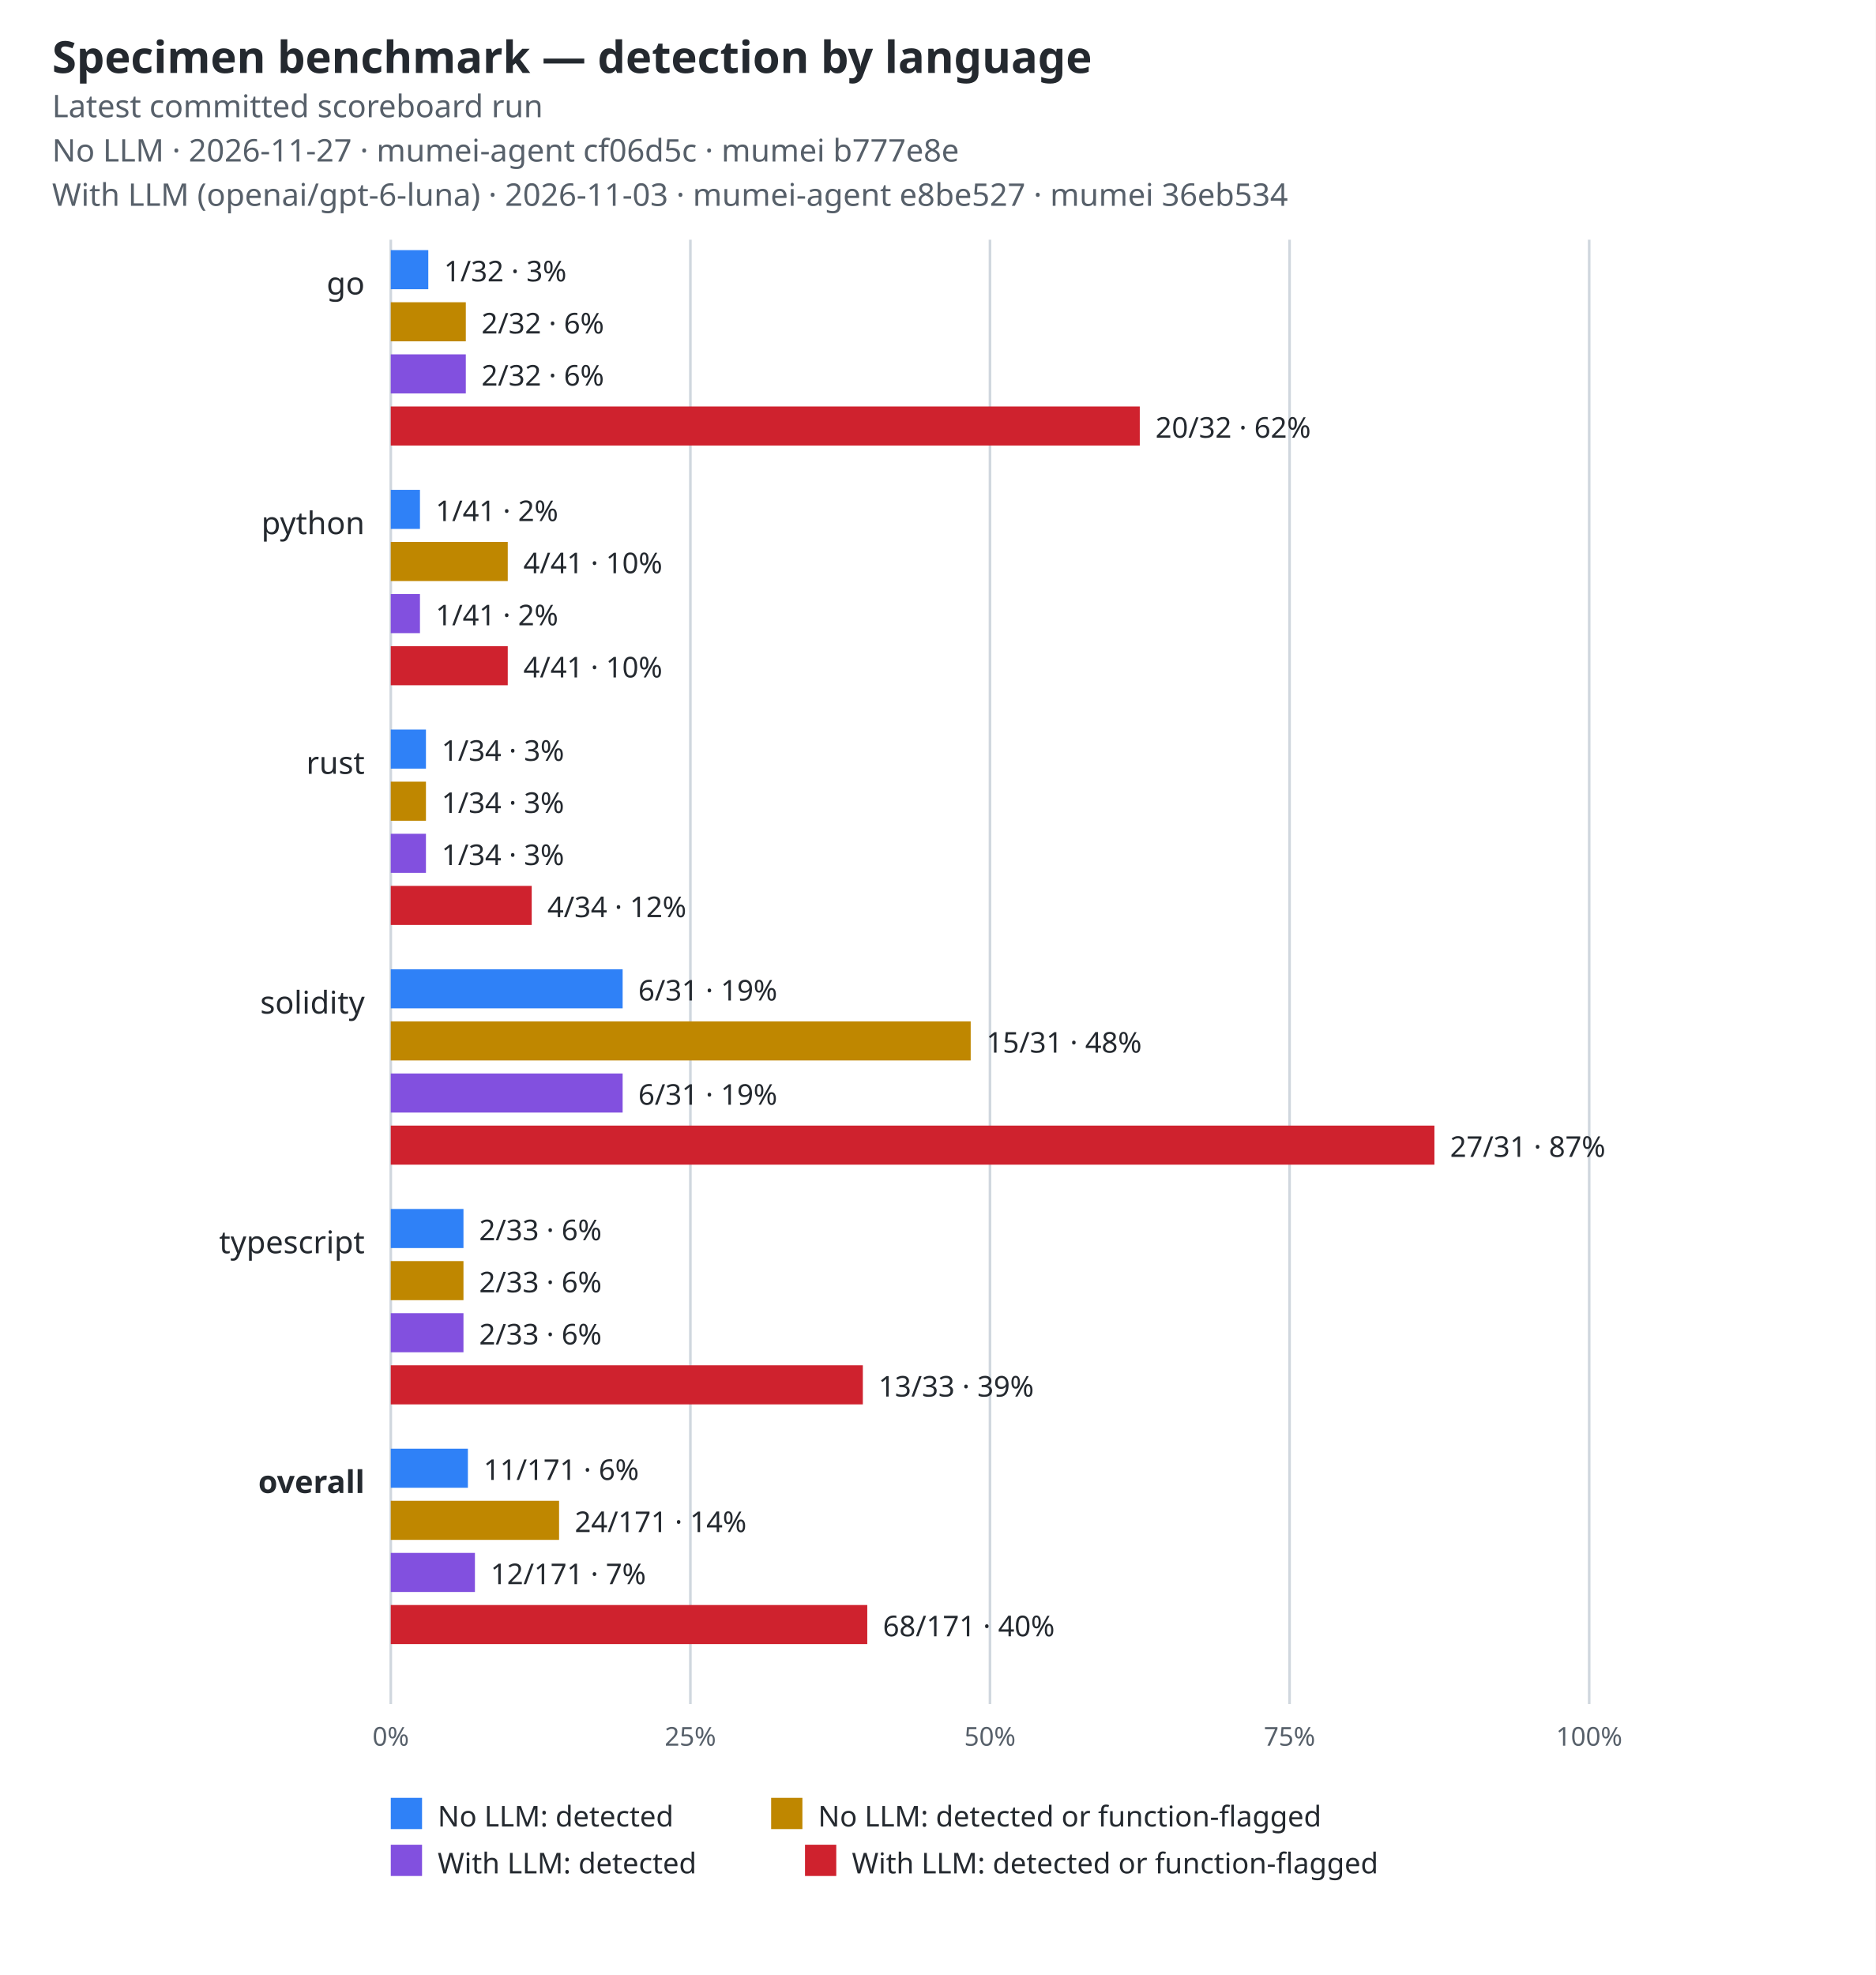
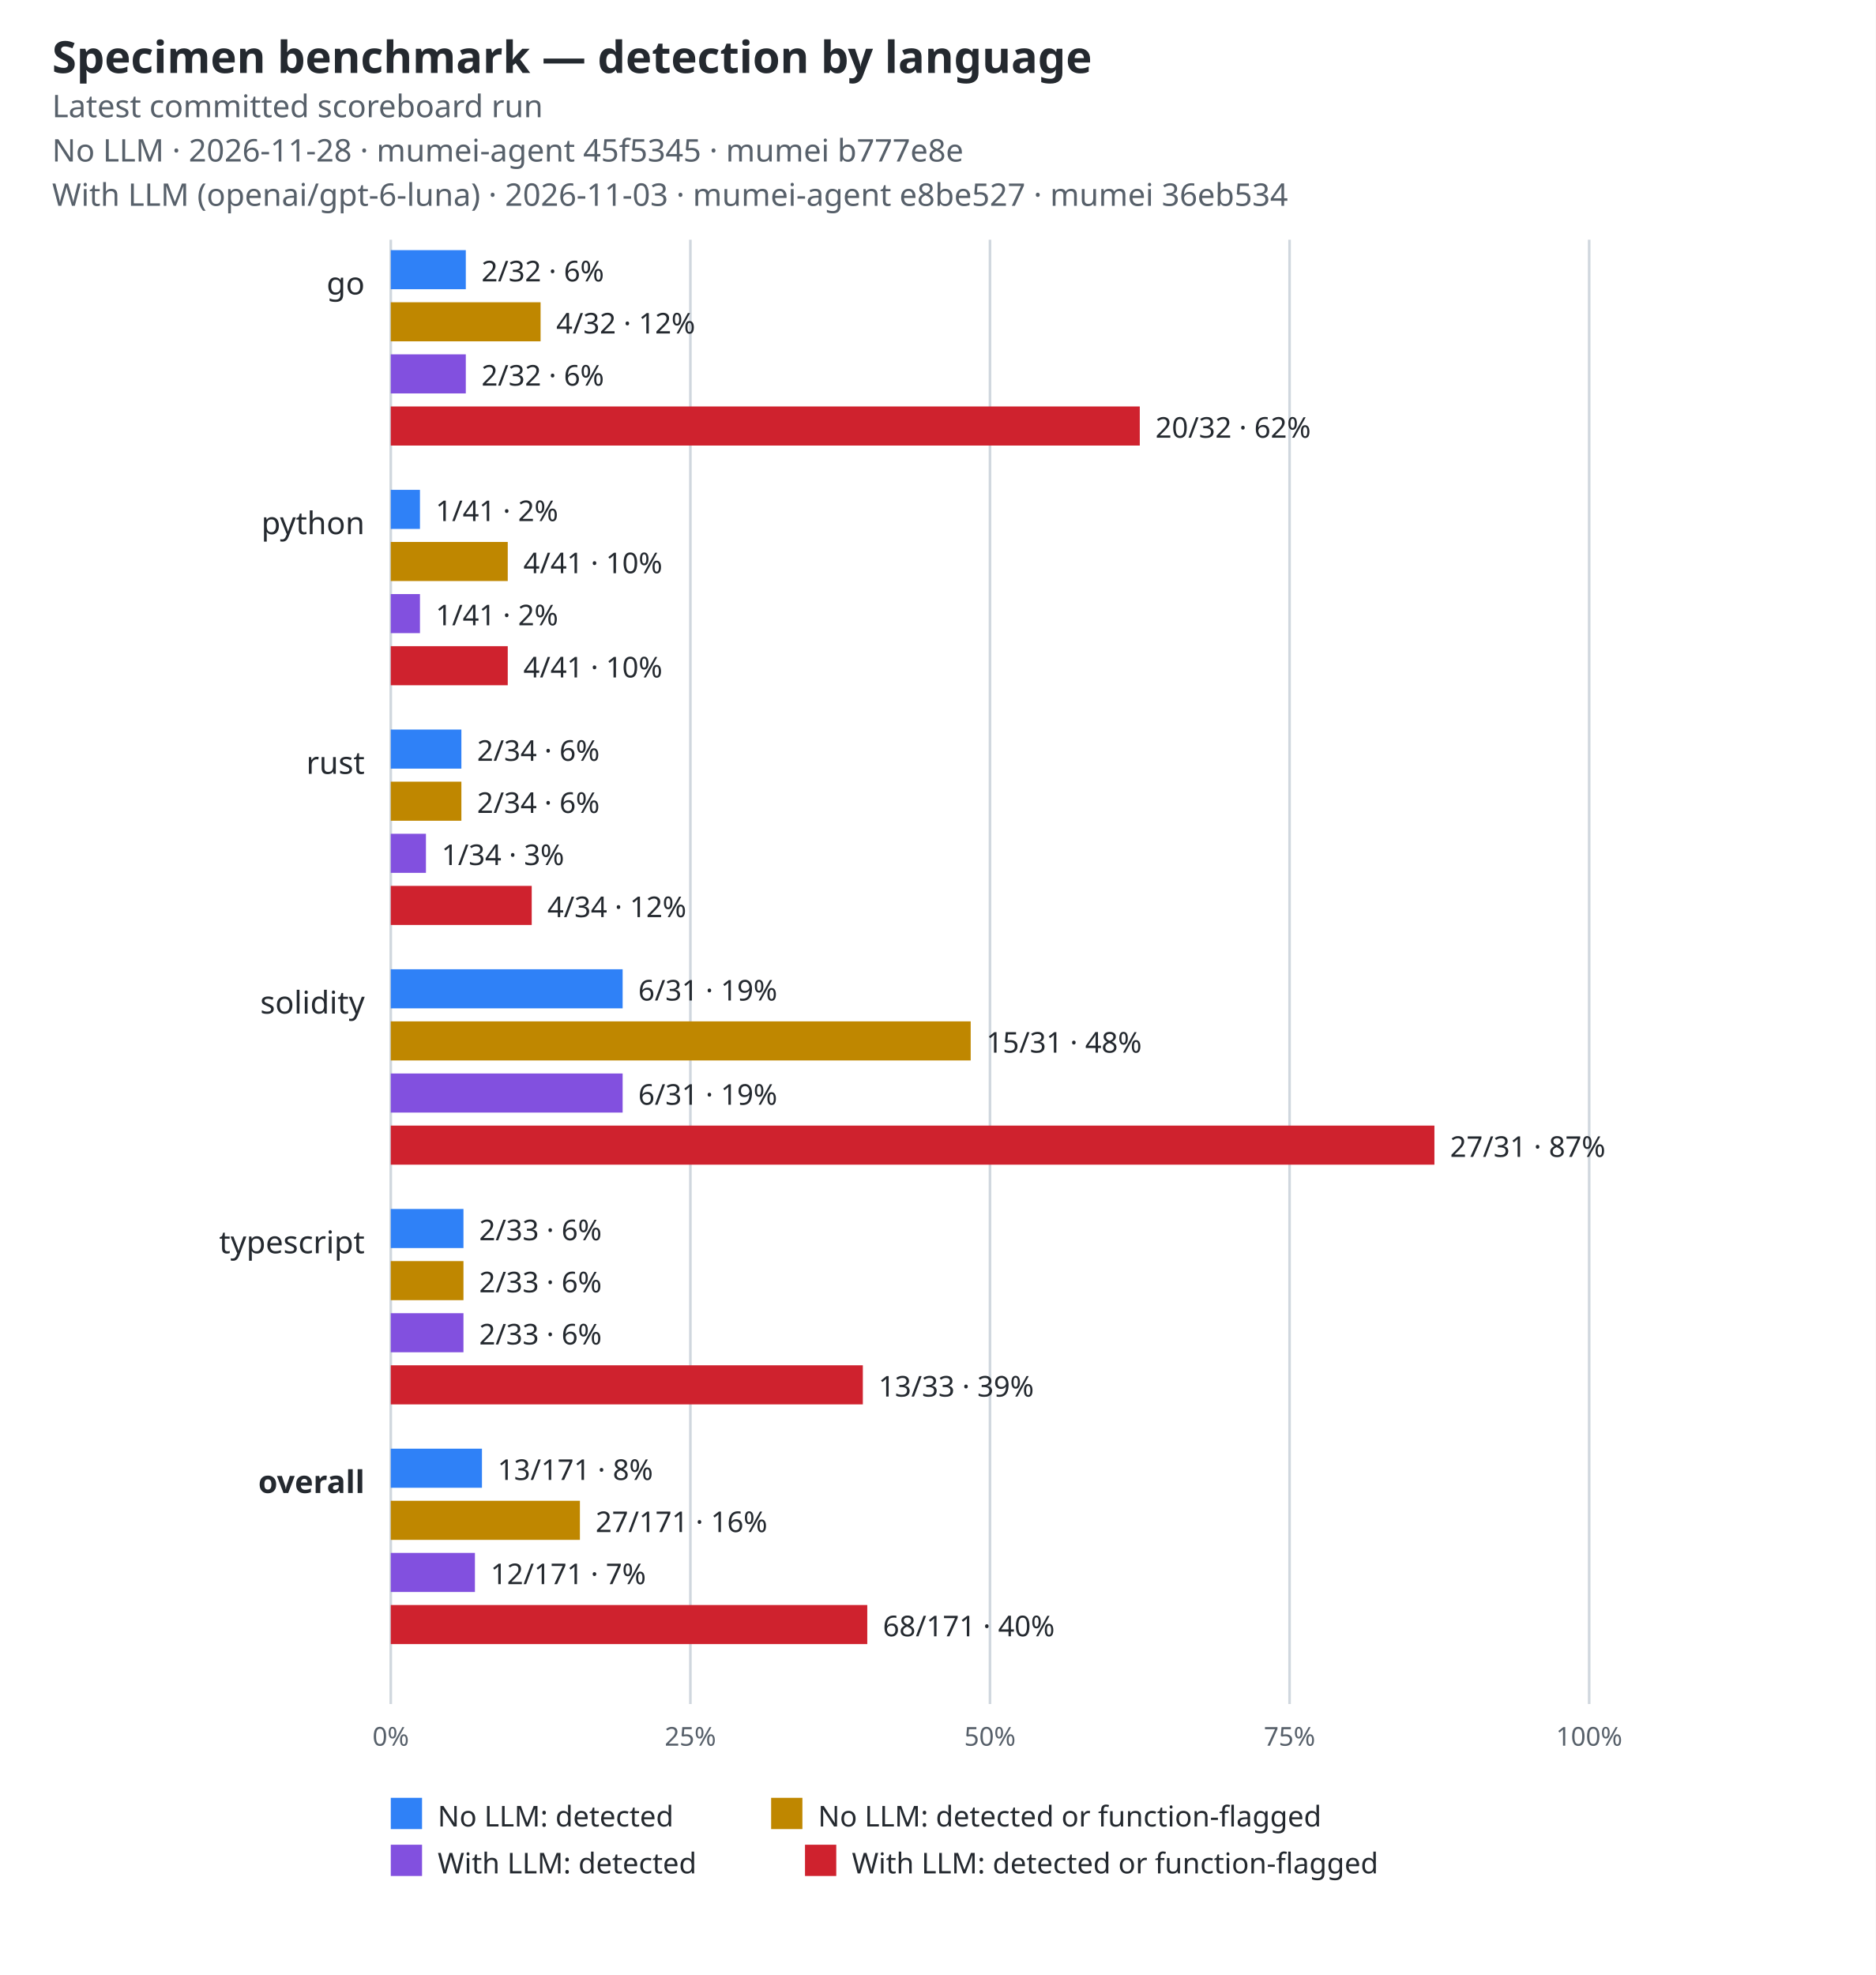
<svg xmlns="http://www.w3.org/2000/svg" viewBox="0 0 720 758" font-family="sans-serif">
  <rect width="720" height="758" fill="white" />
  <text x="20" y="28" font-size="17" font-weight="bold" fill="#24292f">Specimen benchmark — detection by language</text>
  <text x="20" y="45" font-size="12" fill="#57606a">Latest committed scoreboard run</text>
-   <text x="20" y="62" font-size="12" fill="#57606a">No LLM · 2026-11-27 · mumei-agent cf06d5c · mumei b777e8e</text>
+   <text x="20" y="62" font-size="12" fill="#57606a">No LLM · 2026-11-28 · mumei-agent 45f5345 · mumei b777e8e</text>
  <text x="20" y="79" font-size="12" fill="#57606a">With LLM (openai/gpt-6-luna) · 2026-11-03 · mumei-agent e8be527 · mumei 36eb534</text>
  <line x1="150.0" y1="92" x2="150.0" y2="654" stroke="#d0d7de" stroke-width="1" />
  <text x="150.0" y="670" font-size="10" fill="#57606a" text-anchor="middle">0%</text>
  <line x1="265.0" y1="92" x2="265.0" y2="654" stroke="#d0d7de" stroke-width="1" />
  <text x="265.0" y="670" font-size="10" fill="#57606a" text-anchor="middle">25%</text>
  <line x1="380.0" y1="92" x2="380.0" y2="654" stroke="#d0d7de" stroke-width="1" />
  <text x="380.0" y="670" font-size="10" fill="#57606a" text-anchor="middle">50%</text>
  <line x1="495.0" y1="92" x2="495.0" y2="654" stroke="#d0d7de" stroke-width="1" />
  <text x="495.0" y="670" font-size="10" fill="#57606a" text-anchor="middle">75%</text>
  <line x1="610.0" y1="92" x2="610.0" y2="654" stroke="#d0d7de" stroke-width="1" />
  <text x="610.0" y="670" font-size="10" fill="#57606a" text-anchor="middle">100%</text>
  <text x="140" y="113" font-size="12" font-weight="normal" fill="#24292f" text-anchor="end">go</text>
-   <rect x="150" y="96" width="14.4" height="15" fill="#2f81f7" />
-   <text x="170.4" y="108" font-size="11" fill="#24292f">1/32 · 3%</text>
-   <rect x="150" y="116" width="28.8" height="15" fill="#bf8700" />
-   <text x="184.8" y="128" font-size="11" fill="#24292f">2/32 · 6%</text>
+   <rect x="150" y="96" width="28.8" height="15" fill="#2f81f7" />
+   <text x="184.8" y="108" font-size="11" fill="#24292f">2/32 · 6%</text>
+   <rect x="150" y="116" width="57.5" height="15" fill="#bf8700" />
+   <text x="213.5" y="128" font-size="11" fill="#24292f">4/32 · 12%</text>
  <rect x="150" y="136" width="28.8" height="15" fill="#8250df" />
  <text x="184.8" y="148" font-size="11" fill="#24292f">2/32 · 6%</text>
  <rect x="150" y="156" width="287.5" height="15" fill="#cf222e" />
  <text x="443.5" y="168" font-size="11" fill="#24292f">20/32 · 62%</text>
  <text x="140" y="205" font-size="12" font-weight="normal" fill="#24292f" text-anchor="end">python</text>
  <rect x="150" y="188" width="11.2" height="15" fill="#2f81f7" />
  <text x="167.2" y="200" font-size="11" fill="#24292f">1/41 · 2%</text>
  <rect x="150" y="208" width="44.9" height="15" fill="#bf8700" />
  <text x="200.9" y="220" font-size="11" fill="#24292f">4/41 · 10%</text>
  <rect x="150" y="228" width="11.2" height="15" fill="#8250df" />
  <text x="167.2" y="240" font-size="11" fill="#24292f">1/41 · 2%</text>
  <rect x="150" y="248" width="44.9" height="15" fill="#cf222e" />
  <text x="200.9" y="260" font-size="11" fill="#24292f">4/41 · 10%</text>
  <text x="140" y="297" font-size="12" font-weight="normal" fill="#24292f" text-anchor="end">rust</text>
-   <rect x="150" y="280" width="13.5" height="15" fill="#2f81f7" />
-   <text x="169.5" y="292" font-size="11" fill="#24292f">1/34 · 3%</text>
-   <rect x="150" y="300" width="13.5" height="15" fill="#bf8700" />
-   <text x="169.5" y="312" font-size="11" fill="#24292f">1/34 · 3%</text>
+   <rect x="150" y="280" width="27.1" height="15" fill="#2f81f7" />
+   <text x="183.1" y="292" font-size="11" fill="#24292f">2/34 · 6%</text>
+   <rect x="150" y="300" width="27.1" height="15" fill="#bf8700" />
+   <text x="183.1" y="312" font-size="11" fill="#24292f">2/34 · 6%</text>
  <rect x="150" y="320" width="13.5" height="15" fill="#8250df" />
  <text x="169.5" y="332" font-size="11" fill="#24292f">1/34 · 3%</text>
  <rect x="150" y="340" width="54.1" height="15" fill="#cf222e" />
  <text x="210.1" y="352" font-size="11" fill="#24292f">4/34 · 12%</text>
  <text x="140" y="389" font-size="12" font-weight="normal" fill="#24292f" text-anchor="end">solidity</text>
  <rect x="150" y="372" width="89.0" height="15" fill="#2f81f7" />
  <text x="245.0" y="384" font-size="11" fill="#24292f">6/31 · 19%</text>
  <rect x="150" y="392" width="222.6" height="15" fill="#bf8700" />
  <text x="378.6" y="404" font-size="11" fill="#24292f">15/31 · 48%</text>
  <rect x="150" y="412" width="89.0" height="15" fill="#8250df" />
  <text x="245.0" y="424" font-size="11" fill="#24292f">6/31 · 19%</text>
  <rect x="150" y="432" width="400.6" height="15" fill="#cf222e" />
  <text x="556.6" y="444" font-size="11" fill="#24292f">27/31 · 87%</text>
  <text x="140" y="481" font-size="12" font-weight="normal" fill="#24292f" text-anchor="end">typescript</text>
  <rect x="150" y="464" width="27.9" height="15" fill="#2f81f7" />
  <text x="183.9" y="476" font-size="11" fill="#24292f">2/33 · 6%</text>
  <rect x="150" y="484" width="27.9" height="15" fill="#bf8700" />
  <text x="183.9" y="496" font-size="11" fill="#24292f">2/33 · 6%</text>
  <rect x="150" y="504" width="27.9" height="15" fill="#8250df" />
  <text x="183.9" y="516" font-size="11" fill="#24292f">2/33 · 6%</text>
  <rect x="150" y="524" width="181.2" height="15" fill="#cf222e" />
  <text x="337.2" y="536" font-size="11" fill="#24292f">13/33 · 39%</text>
  <text x="140" y="573" font-size="12" font-weight="bold" fill="#24292f" text-anchor="end">overall</text>
-   <rect x="150" y="556" width="29.6" height="15" fill="#2f81f7" />
-   <text x="185.6" y="568" font-size="11" fill="#24292f">11/171 · 6%</text>
-   <rect x="150" y="576" width="64.6" height="15" fill="#bf8700" />
-   <text x="220.6" y="588" font-size="11" fill="#24292f">24/171 · 14%</text>
+   <rect x="150" y="556" width="35.0" height="15" fill="#2f81f7" />
+   <text x="191.0" y="568" font-size="11" fill="#24292f">13/171 · 8%</text>
+   <rect x="150" y="576" width="72.6" height="15" fill="#bf8700" />
+   <text x="228.6" y="588" font-size="11" fill="#24292f">27/171 · 16%</text>
  <rect x="150" y="596" width="32.3" height="15" fill="#8250df" />
  <text x="188.3" y="608" font-size="11" fill="#24292f">12/171 · 7%</text>
  <rect x="150" y="616" width="182.9" height="15" fill="#cf222e" />
  <text x="338.9" y="628" font-size="11" fill="#24292f">68/171 · 40%</text>
  <rect x="150" y="690" width="12" height="12" fill="#2f81f7" />
  <text x="168" y="701" font-size="11" fill="#24292f">No LLM: detected</text>
  <rect x="296" y="690" width="12" height="12" fill="#bf8700" />
  <text x="314" y="701" font-size="11" fill="#24292f">No LLM: detected or function-flagged</text>
  <rect x="150" y="708" width="12" height="12" fill="#8250df" />
  <text x="168" y="719" font-size="11" fill="#24292f">With LLM: detected</text>
  <rect x="309" y="708" width="12" height="12" fill="#cf222e" />
  <text x="327" y="719" font-size="11" fill="#24292f">With LLM: detected or function-flagged</text>
</svg>
